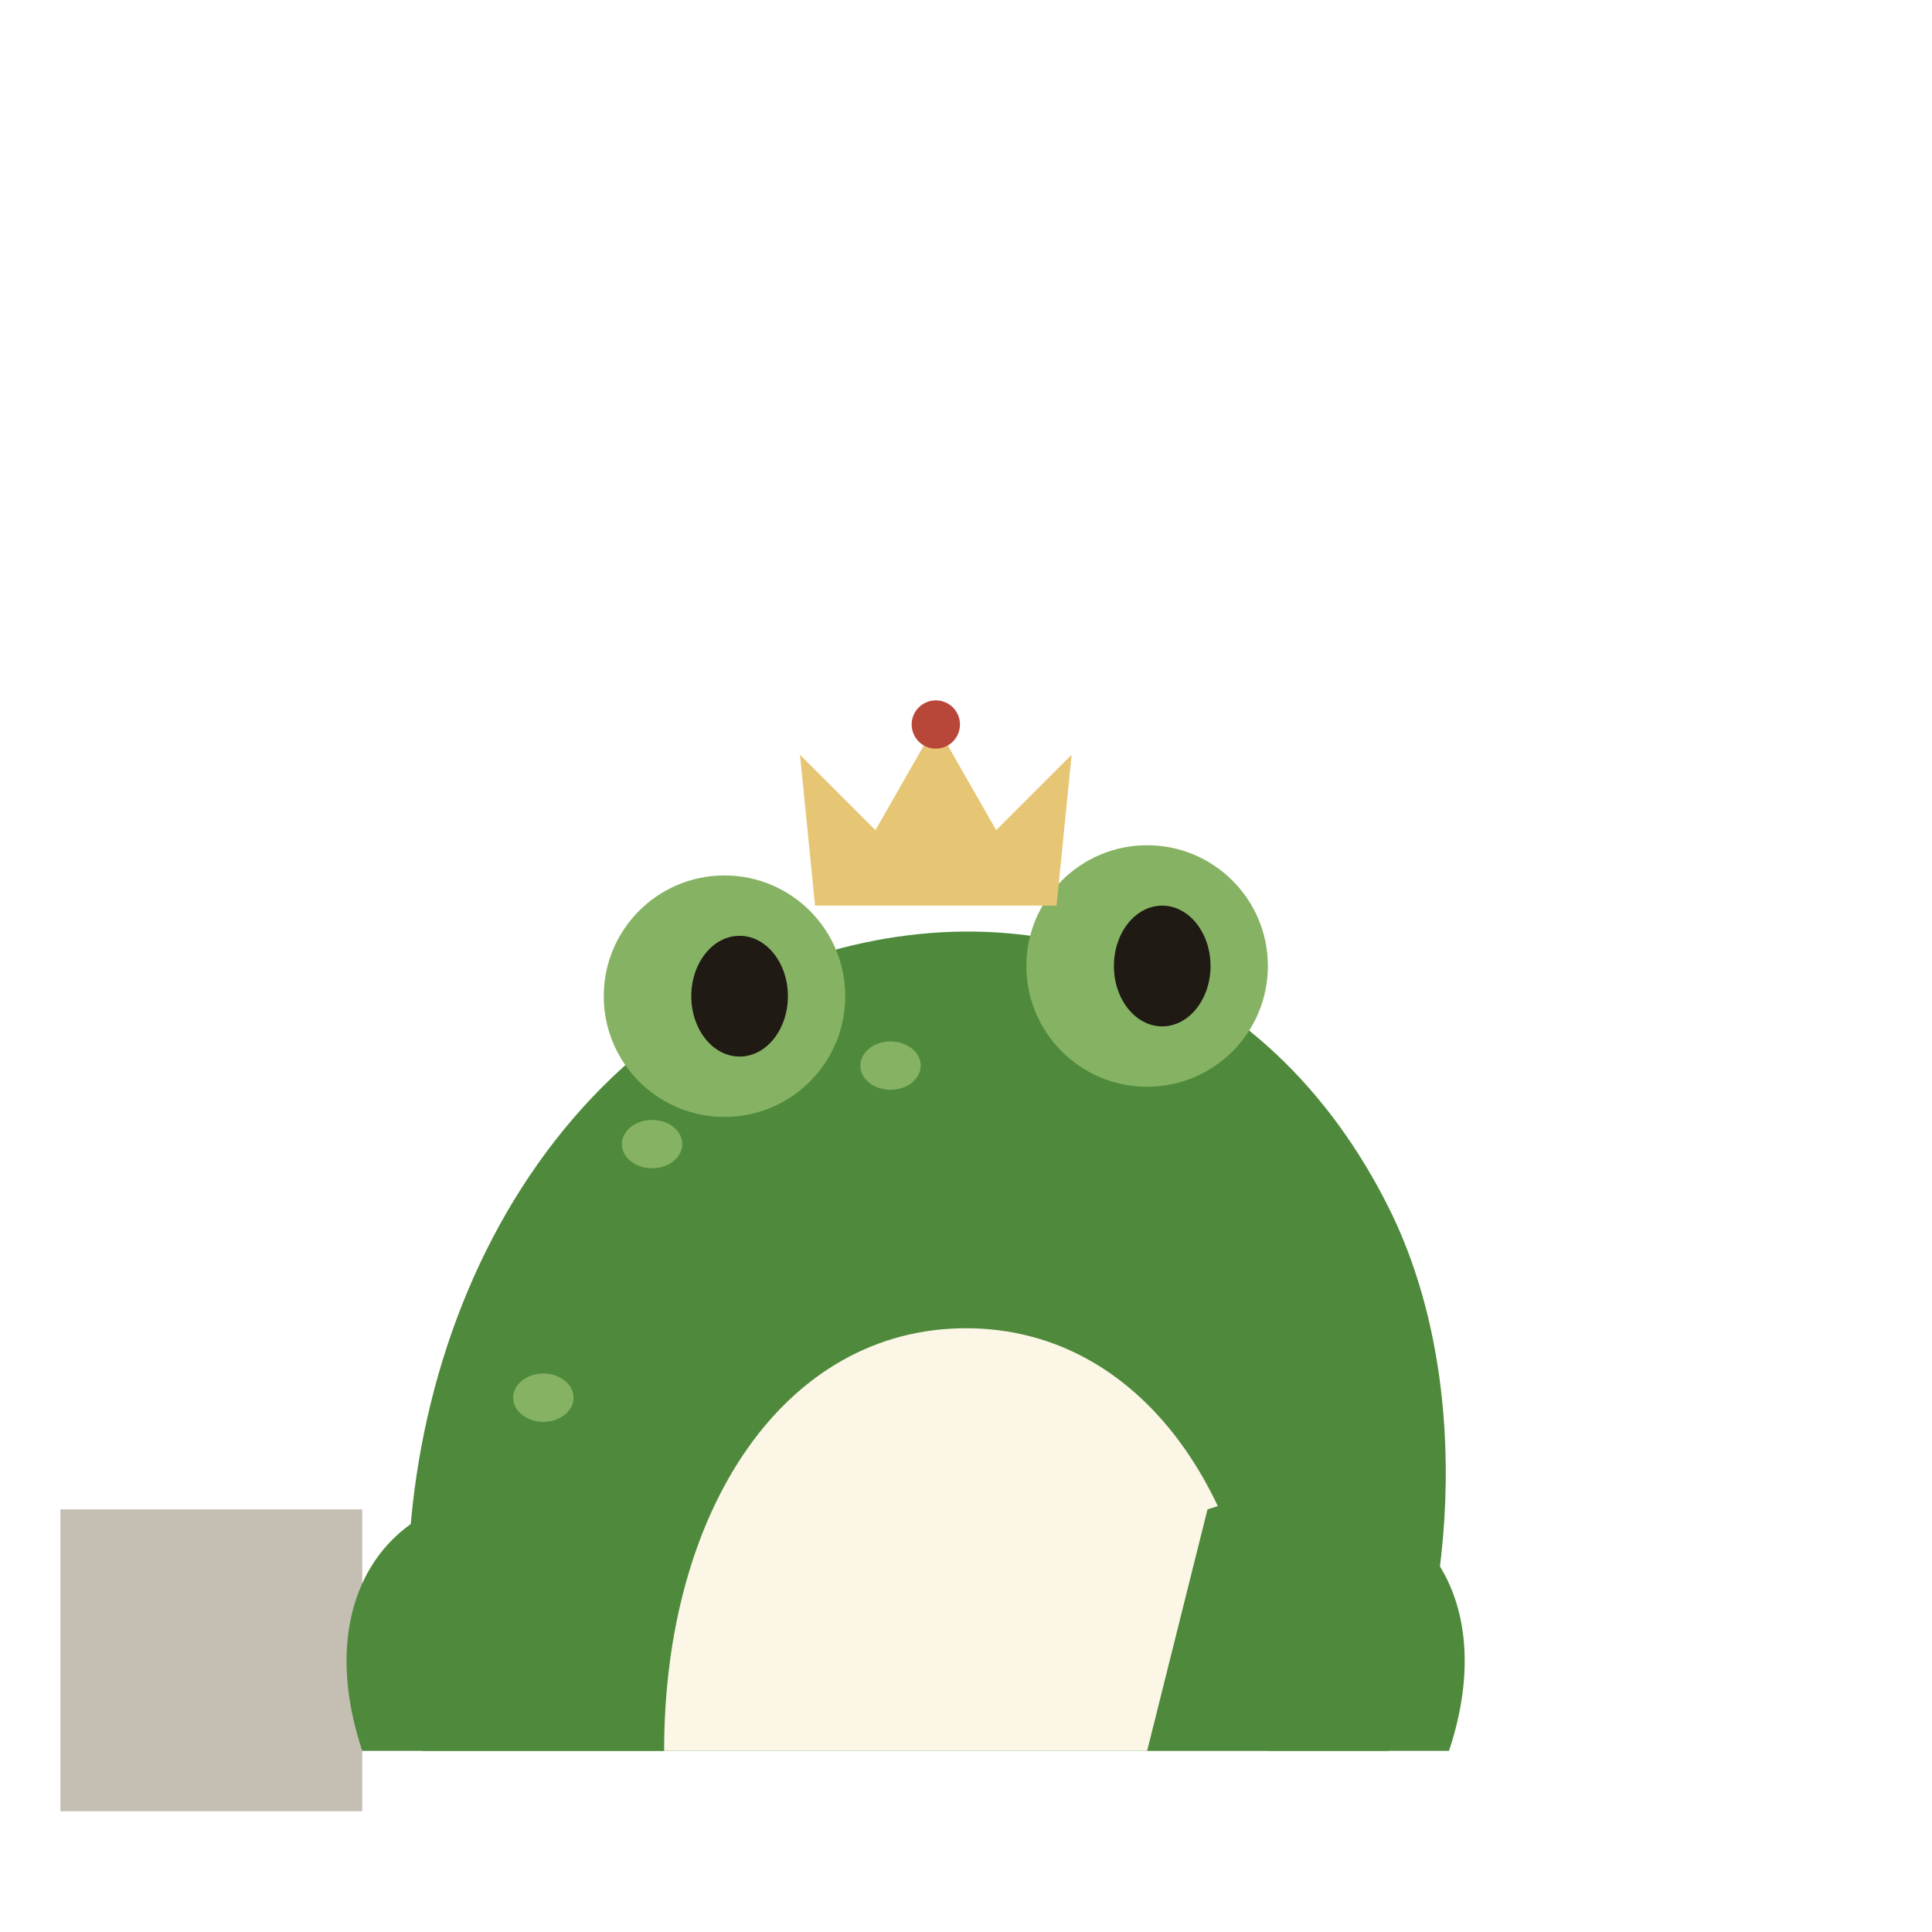
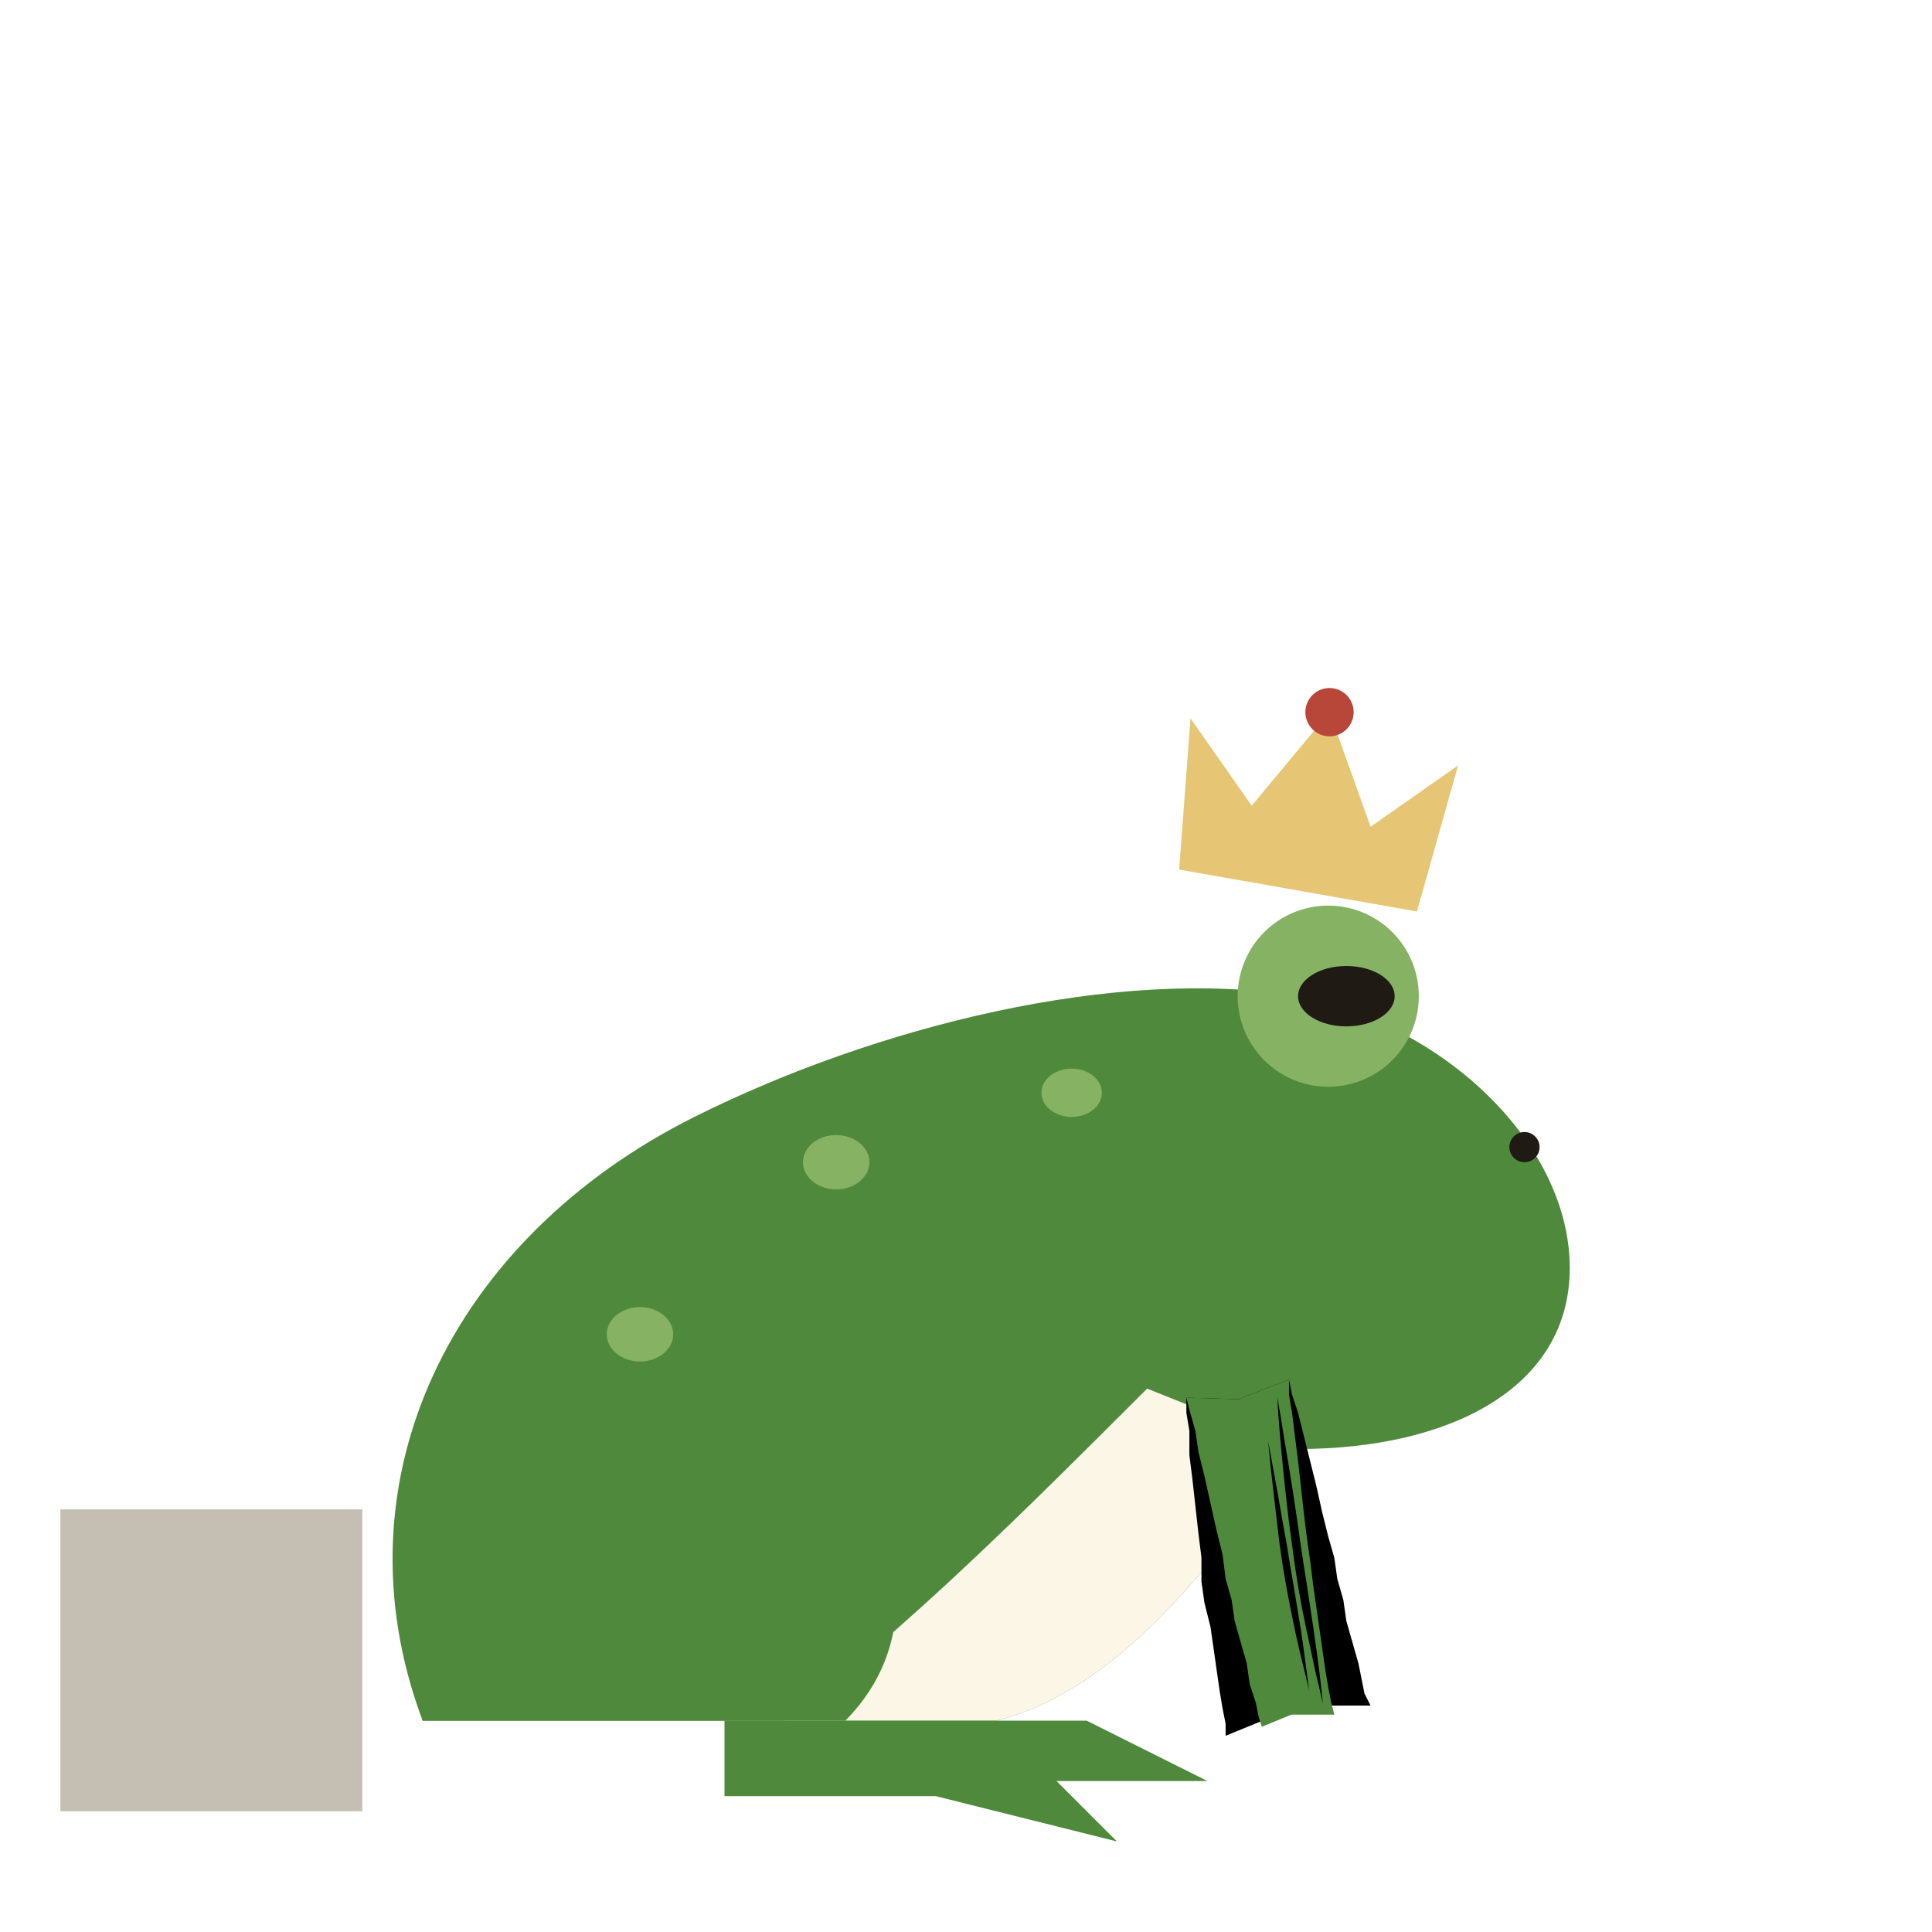
<svg xmlns="http://www.w3.org/2000/svg" viewBox="0 0 64 64">
  <path d="M2 60 L2 50 L12 50 L12 60 Z" fill="#c4bfb2" />
-   <clipPath id="cfroschkoenig-sitzt-3">
+   <clipPath id="cfroschkoenig-sitzt-4">
    <path d="M2 60 L2 50 L12 50 L12 60 Z" />
  </clipPath>
-   <g clip-path="url(#cfroschkoenig-sitzt-3)">
-     <clipPath id="rfroschkoenig-sitzt-3">
+   <g clip-path="url(#cfroschkoenig-sitzt-4)">
+     <clipPath id="rfroschkoenig-sitzt-4">
      <path d="M7 -20 H90 V90 H7 Z" />
    </clipPath>
-     <g clip-path="url(#rfroschkoenig-sitzt-3)">
+     <g clip-path="url(#rfroschkoenig-sitzt-4)">
      <path d="M-40 -40.00H104M-40 -38.60H104M-40 -37.20H104M-40 -35.80H104M-40 -34.40H104M-40 -33.00H104M-40 -31.60H104M-40 -30.20H104M-40 -28.80H104M-40 -27.40H104M-40 -26.00H104M-40 -24.60H104M-40 -23.20H104M-40 -21.80H104M-40 -20.40H104M-40 -19.00H104M-40 -17.60H104M-40 -16.20H104M-40 -14.80H104M-40 -13.40H104M-40 -12.00H104M-40 -10.60H104M-40 -9.20H104M-40 -7.80H104M-40 -6.40H104M-40 -5.00H104M-40 -3.60H104M-40 -2.20H104M-40 -0.80H104M-40 0.60H104M-40 2.00H104M-40 3.40H104M-40 4.80H104M-40 6.20H104M-40 7.60H104M-40 9.00H104M-40 10.40H104M-40 11.80H104M-40 13.20H104M-40 14.60H104M-40 16.00H104M-40 17.40H104M-40 18.80H104M-40 20.20H104M-40 21.60H104M-40 23.00H104M-40 24.40H104M-40 25.80H104M-40 27.20H104M-40 28.60H104M-40 30.00H104M-40 31.40H104M-40 32.80H104M-40 34.20H104M-40 35.60H104M-40 37.00H104M-40 38.40H104M-40 39.80H104M-40 41.20H104M-40 42.60H104M-40 44.00H104M-40 45.40H104M-40 46.80H104M-40 48.20H104M-40 49.60H104M-40 51.00H104M-40 52.40H104M-40 53.80H104M-40 55.20H104M-40 56.60H104M-40 58.00H104M-40 59.40H104M-40 60.80H104M-40 62.20H104M-40 63.60H104M-40 65.00H104M-40 66.40H104M-40 67.80H104M-40 69.20H104M-40 70.60H104M-40 72.00H104M-40 73.40H104M-40 74.80H104M-40 76.20H104M-40 77.60H104M-40 79.00H104M-40 80.40H104M-40 81.80H104M-40 83.20H104M-40 84.60H104M-40 86.00H104M-40 87.40H104M-40 88.80H104M-40 90.20H104M-40 91.60H104M-40 93.00H104M-40 94.40H104M-40 95.80H104M-40 97.20H104M-40 98.60H104M-40 100.00H104M-40 101.40H104" fill="none" stroke-width="0.35" transform="rotate(0 32 32)" />
    </g>
  </g>
  <path d="M2 55 H12 M7 50 V55" fill="none" stroke-width="0.5" />
-   <path d="M14 58 C12 48 16 36 26 32 C34 29 42 32 46 40 C49 46 48 54 46 58 Z" fill="#4f8a3c" />
+   <path d="M14 57 C11 49 15 41 23 37 C29 34 37 32 43 33 C48 34 52 38 52 42 C52 46 48 48 43 48 C40 52 37 56 33 57 Z" fill="#4f8a3c" />
  <clipPath id="cfroschkoenig-sitzt-1">
-     <path d="M14 58 C12 48 16 36 26 32 C34 29 42 32 46 40 C49 46 48 54 46 58 Z" />
+     <path d="M14 57 C11 49 15 41 23 37 C29 34 37 32 43 33 C48 34 52 38 52 42 C52 46 48 48 43 48 C40 52 37 56 33 57 Z" />
  </clipPath>
  <g clip-path="url(#cfroschkoenig-sitzt-1)">
    <clipPath id="rfroschkoenig-sitzt-1">
-       <path d="M36 -20 H90 V90 H36 Z" />
+       <path d="M-20 44 H90 V90 H-20 Z" />
    </clipPath>
    <g clip-path="url(#rfroschkoenig-sitzt-1)">
-       <path d="M-40 -40.00H104M-40 -38.70H104M-40 -37.40H104M-40 -36.10H104M-40 -34.80H104M-40 -33.50H104M-40 -32.20H104M-40 -30.90H104M-40 -29.60H104M-40 -28.30H104M-40 -27.00H104M-40 -25.70H104M-40 -24.40H104M-40 -23.10H104M-40 -21.80H104M-40 -20.50H104M-40 -19.20H104M-40 -17.90H104M-40 -16.60H104M-40 -15.30H104M-40 -14.00H104M-40 -12.70H104M-40 -11.40H104M-40 -10.10H104M-40 -8.80H104M-40 -7.50H104M-40 -6.20H104M-40 -4.90H104M-40 -3.60H104M-40 -2.30H104M-40 -1.00H104M-40 0.30H104M-40 1.60H104M-40 2.90H104M-40 4.20H104M-40 5.50H104M-40 6.80H104M-40 8.10H104M-40 9.40H104M-40 10.70H104M-40 12.00H104M-40 13.30H104M-40 14.60H104M-40 15.90H104M-40 17.20H104M-40 18.50H104M-40 19.80H104M-40 21.10H104M-40 22.40H104M-40 23.70H104M-40 25.00H104M-40 26.30H104M-40 27.60H104M-40 28.90H104M-40 30.20H104M-40 31.50H104M-40 32.80H104M-40 34.10H104M-40 35.40H104M-40 36.70H104M-40 38.00H104M-40 39.30H104M-40 40.60H104M-40 41.90H104M-40 43.20H104M-40 44.50H104M-40 45.80H104M-40 47.10H104M-40 48.40H104M-40 49.70H104M-40 51.00H104M-40 52.30H104M-40 53.60H104M-40 54.90H104M-40 56.20H104M-40 57.50H104M-40 58.80H104M-40 60.10H104M-40 61.40H104M-40 62.70H104M-40 64.00H104M-40 65.30H104M-40 66.60H104M-40 67.90H104M-40 69.20H104M-40 70.50H104M-40 71.80H104M-40 73.10H104M-40 74.40H104M-40 75.70H104M-40 77.00H104M-40 78.30H104M-40 79.60H104M-40 80.90H104M-40 82.20H104M-40 83.50H104M-40 84.80H104M-40 86.10H104M-40 87.40H104M-40 88.70H104M-40 90.00H104M-40 91.30H104M-40 92.60H104M-40 93.90H104M-40 95.20H104M-40 96.50H104M-40 97.80H104M-40 99.10H104M-40 100.40H104M-40 101.70H104" fill="none" stroke-width="0.35" transform="rotate(60 32 32)" />
+       <path d="M-40 -40.00H104M-40 -38.70H104M-40 -37.40H104M-40 -36.10H104M-40 -34.80H104M-40 -33.50H104M-40 -32.20H104M-40 -30.90H104M-40 -29.60H104M-40 -28.30H104M-40 -27.00H104M-40 -25.70H104M-40 -24.40H104M-40 -23.10H104M-40 -21.80H104M-40 -20.50H104M-40 -19.20H104M-40 -17.90H104M-40 -16.60H104M-40 -15.30H104M-40 -14.00H104M-40 -12.70H104M-40 -11.40H104M-40 -10.10H104M-40 -8.80H104M-40 -7.50H104M-40 -6.20H104M-40 -4.90H104M-40 -3.60H104M-40 -2.30H104M-40 -1.00H104M-40 0.30H104M-40 1.60H104M-40 2.90H104M-40 4.20H104M-40 5.50H104M-40 6.80H104M-40 8.10H104M-40 9.40H104M-40 10.70H104M-40 12.00H104M-40 13.30H104M-40 14.60H104M-40 15.90H104M-40 17.20H104M-40 18.50H104M-40 19.80H104M-40 21.10H104M-40 22.40H104M-40 23.70H104M-40 25.00H104M-40 26.30H104M-40 27.60H104M-40 28.90H104M-40 30.20H104M-40 31.50H104M-40 32.80H104M-40 34.10H104M-40 35.40H104M-40 36.70H104M-40 38.00H104M-40 39.30H104M-40 40.60H104M-40 41.90H104M-40 43.20H104M-40 44.50H104M-40 45.80H104M-40 47.10H104M-40 48.40H104M-40 49.70H104M-40 51.00H104M-40 52.30H104M-40 53.60H104M-40 54.90H104M-40 56.20H104M-40 57.50H104M-40 58.80H104M-40 60.10H104M-40 61.40H104M-40 62.70H104M-40 64.00H104M-40 65.30H104M-40 66.60H104M-40 67.90H104M-40 69.20H104M-40 70.50H104M-40 71.80H104M-40 73.10H104M-40 74.40H104M-40 75.70H104M-40 77.00H104M-40 78.30H104M-40 79.60H104M-40 80.90H104M-40 82.20H104M-40 83.50H104M-40 84.80H104M-40 86.10H104M-40 87.40H104M-40 88.70H104M-40 90.00H104M-40 91.30H104M-40 92.60H104M-40 93.90H104M-40 95.20H104M-40 96.50H104M-40 97.80H104M-40 99.10H104M-40 100.40H104M-40 101.70H104" fill="none" stroke-width="0.35" transform="rotate(30 32 32)" />
    </g>
  </g>
-   <path d="M22 58 C22 50 26 44 32 44 C38 44 42 50 42 58 Z" fill="#fbf6e6" />
+   <path d="M43 48 C40 52 37 56 33 57 L26 57 C30 54 34 50 38 46 Z" fill="#fbf6e6" />
  <clipPath id="cfroschkoenig-sitzt-2">
-     <path d="M22 58 C22 50 26 44 32 44 C38 44 42 50 42 58 Z" />
+     <path d="M43 48 C40 52 37 56 33 57 L26 57 C30 54 34 50 38 46 Z" />
  </clipPath>
  <g clip-path="url(#cfroschkoenig-sitzt-2)">
-     <clipPath id="rfroschkoenig-sitzt-2">
-       <path d="M36 -20 H90 V90 H36 Z" />
+     <path d="M-40 -40.00H104M-40 -38.50H104M-40 -37.00H104M-40 -35.50H104M-40 -34.00H104M-40 -32.50H104M-40 -31.00H104M-40 -29.50H104M-40 -28.00H104M-40 -26.50H104M-40 -25.00H104M-40 -23.50H104M-40 -22.00H104M-40 -20.50H104M-40 -19.00H104M-40 -17.50H104M-40 -16.00H104M-40 -14.50H104M-40 -13.00H104M-40 -11.50H104M-40 -10.00H104M-40 -8.50H104M-40 -7.00H104M-40 -5.50H104M-40 -4.00H104M-40 -2.50H104M-40 -1.00H104M-40 0.50H104M-40 2.00H104M-40 3.50H104M-40 5.00H104M-40 6.50H104M-40 8.00H104M-40 9.50H104M-40 11.00H104M-40 12.50H104M-40 14.00H104M-40 15.50H104M-40 17.00H104M-40 18.50H104M-40 20.00H104M-40 21.50H104M-40 23.00H104M-40 24.50H104M-40 26.00H104M-40 27.50H104M-40 29.00H104M-40 30.50H104M-40 32.00H104M-40 33.50H104M-40 35.00H104M-40 36.50H104M-40 38.00H104M-40 39.50H104M-40 41.00H104M-40 42.50H104M-40 44.00H104M-40 45.50H104M-40 47.00H104M-40 48.50H104M-40 50.00H104M-40 51.50H104M-40 53.00H104M-40 54.50H104M-40 56.00H104M-40 57.50H104M-40 59.00H104M-40 60.50H104M-40 62.00H104M-40 63.50H104M-40 65.00H104M-40 66.50H104M-40 68.00H104M-40 69.50H104M-40 71.00H104M-40 72.50H104M-40 74.00H104M-40 75.50H104M-40 77.00H104M-40 78.50H104M-40 80.00H104M-40 81.50H104M-40 83.00H104M-40 84.50H104M-40 86.00H104M-40 87.50H104M-40 89.00H104M-40 90.50H104M-40 92.00H104M-40 93.50H104M-40 95.00H104M-40 96.50H104M-40 98.00H104M-40 99.50H104M-40 101.00H104M-40 102.50H104" fill="none" stroke-width="0.35" transform="rotate(30 32 32)" />
+   </g>
+   <path d="M14 57 C13 50 18 45 25 47 C30 49 31 54 28 57 Z" fill="#4f8a3c" />
+   <clipPath id="cfroschkoenig-sitzt-3">
+     <path d="M14 57 C13 50 18 45 25 47 C30 49 31 54 28 57 Z" />
+   </clipPath>
+   <g clip-path="url(#cfroschkoenig-sitzt-3)">
+     <clipPath id="rfroschkoenig-sitzt-3">
+       <path d="M-20 51 H90 V90 H-20 Z" />
    </clipPath>
-     <g clip-path="url(#rfroschkoenig-sitzt-2)">
-       <path d="M-40 -40.00H104M-40 -38.50H104M-40 -37.00H104M-40 -35.50H104M-40 -34.00H104M-40 -32.50H104M-40 -31.00H104M-40 -29.50H104M-40 -28.00H104M-40 -26.50H104M-40 -25.00H104M-40 -23.50H104M-40 -22.00H104M-40 -20.50H104M-40 -19.00H104M-40 -17.50H104M-40 -16.00H104M-40 -14.50H104M-40 -13.00H104M-40 -11.50H104M-40 -10.00H104M-40 -8.50H104M-40 -7.00H104M-40 -5.50H104M-40 -4.00H104M-40 -2.50H104M-40 -1.00H104M-40 0.50H104M-40 2.00H104M-40 3.50H104M-40 5.00H104M-40 6.50H104M-40 8.00H104M-40 9.50H104M-40 11.00H104M-40 12.50H104M-40 14.00H104M-40 15.50H104M-40 17.00H104M-40 18.50H104M-40 20.00H104M-40 21.50H104M-40 23.00H104M-40 24.50H104M-40 26.00H104M-40 27.50H104M-40 29.00H104M-40 30.50H104M-40 32.00H104M-40 33.50H104M-40 35.00H104M-40 36.50H104M-40 38.00H104M-40 39.50H104M-40 41.00H104M-40 42.50H104M-40 44.00H104M-40 45.50H104M-40 47.00H104M-40 48.50H104M-40 50.00H104M-40 51.50H104M-40 53.00H104M-40 54.50H104M-40 56.00H104M-40 57.50H104M-40 59.00H104M-40 60.50H104M-40 62.00H104M-40 63.50H104M-40 65.00H104M-40 66.50H104M-40 68.00H104M-40 69.50H104M-40 71.00H104M-40 72.50H104M-40 74.00H104M-40 75.50H104M-40 77.00H104M-40 78.50H104M-40 80.00H104M-40 81.50H104M-40 83.00H104M-40 84.50H104M-40 86.00H104M-40 87.50H104M-40 89.00H104M-40 90.50H104M-40 92.00H104M-40 93.50H104M-40 95.00H104M-40 96.50H104M-40 98.00H104M-40 99.50H104M-40 101.00H104M-40 102.50H104" fill="none" stroke-width="0.35" transform="rotate(60 32 32)" />
+     <g clip-path="url(#rfroschkoenig-sitzt-3)">
+       <path d="M-40 -40.00H104M-40 -38.80H104M-40 -37.60H104M-40 -36.40H104M-40 -35.20H104M-40 -34.00H104M-40 -32.80H104M-40 -31.60H104M-40 -30.40H104M-40 -29.20H104M-40 -28.00H104M-40 -26.80H104M-40 -25.60H104M-40 -24.40H104M-40 -23.20H104M-40 -22.00H104M-40 -20.80H104M-40 -19.60H104M-40 -18.40H104M-40 -17.20H104M-40 -16.00H104M-40 -14.80H104M-40 -13.60H104M-40 -12.40H104M-40 -11.20H104M-40 -10.00H104M-40 -8.80H104M-40 -7.60H104M-40 -6.40H104M-40 -5.20H104M-40 -4.00H104M-40 -2.80H104M-40 -1.60H104M-40 -0.40H104M-40 0.80H104M-40 2.00H104M-40 3.20H104M-40 4.40H104M-40 5.60H104M-40 6.80H104M-40 8.00H104M-40 9.20H104M-40 10.40H104M-40 11.60H104M-40 12.80H104M-40 14.00H104M-40 15.20H104M-40 16.40H104M-40 17.60H104M-40 18.80H104M-40 20.00H104M-40 21.20H104M-40 22.40H104M-40 23.60H104M-40 24.80H104M-40 26.00H104M-40 27.20H104M-40 28.40H104M-40 29.60H104M-40 30.80H104M-40 32.00H104M-40 33.20H104M-40 34.40H104M-40 35.60H104M-40 36.80H104M-40 38.00H104M-40 39.20H104M-40 40.40H104M-40 41.60H104M-40 42.80H104M-40 44.00H104M-40 45.20H104M-40 46.40H104M-40 47.60H104M-40 48.80H104M-40 50.00H104M-40 51.20H104M-40 52.40H104M-40 53.60H104M-40 54.80H104M-40 56.00H104M-40 57.20H104M-40 58.40H104M-40 59.60H104M-40 60.80H104M-40 62.00H104M-40 63.20H104M-40 64.40H104M-40 65.60H104M-40 66.80H104M-40 68.00H104M-40 69.20H104M-40 70.40H104M-40 71.60H104M-40 72.80H104M-40 74.00H104M-40 75.20H104M-40 76.40H104M-40 77.60H104M-40 78.80H104M-40 80.00H104M-40 81.20H104M-40 82.40H104M-40 83.60H104M-40 84.80H104M-40 86.00H104M-40 87.20H104M-40 88.40H104M-40 89.60H104M-40 90.80H104M-40 92.00H104M-40 93.20H104M-40 94.40H104M-40 95.60H104M-40 96.80H104M-40 98.00H104M-40 99.20H104M-40 100.40H104M-40 101.60H104M-40 102.80H104" fill="none" stroke-width="0.35" transform="rotate(30 32 32)" />
    </g>
  </g>
-   <path d="M12 58 C10 52 14 48 20 50 L22 58 Z M48 58 C50 52 46 48 40 50 L38 58 Z" fill="#4f8a3c" />
-   <path d="M12 58 l-3 2 M14 58 l-1 3 M48 58 l3 2 M46 58 l1 3" fill="none" stroke-width="0.7" />
-   <ellipse cx="18.0" cy="46.3" rx="1.0" ry="0.8" fill="#86b263" stroke-width="0.4" />
-   <ellipse cx="21.6" cy="37.9" rx="1.0" ry="0.8" fill="#86b263" stroke-width="0.4" />
-   <ellipse cx="29.5" cy="35.3" rx="1.0" ry="0.8" fill="#86b263" stroke-width="0.4" />
-   <circle cx="24" cy="33" r="4" fill="#86b263" stroke-width="0.7" />
-   <circle cx="38" cy="32" r="4" fill="#86b263" stroke-width="0.7" />
-   <ellipse cx="24.5" cy="33" rx="1.6" ry="2" fill="#1f1a14" stroke="none" />
-   <ellipse cx="38.5" cy="32" rx="1.6" ry="2" fill="#1f1a14" stroke="none" />
-   <path d="M20 40 Q31 45 43 39" fill="none" stroke-width="0.8" />
-   <g transform="translate(31 30)">
+   <path d="M24 57 L36 57 L40 59 L35 59 L37 61 L31 59.5 L24 59.5 Z" fill="#4f8a3c" stroke-width="0.6" />
+   <path d="M39.3 46.3 L39.3 46.8 L39.4 47.4 L39.4 48.2 L39.5 49.0 L39.6 49.9 L39.7 50.8 L39.8 51.6 L39.8 52.4 L39.9 53.1 L40.1 53.9 L40.2 54.6 L40.3 55.3 L40.4 56.0 L40.5 56.6 L40.6 57.1 L40.6 57.5 L45.0 55.7 L44.3 55.0 L43.5 54.6 L42.5 54.6 L41.7 55.0 L41.0 55.7 L40.6 56.5 L45.4 56.5 L45.2 56.1 L45.1 55.6 L45.0 55.1 L44.8 54.4 L44.6 53.7 L44.5 53.0 L44.3 52.3 L44.2 51.6 L44.0 50.9 L43.8 50.1 L43.6 49.2 L43.4 48.4 L43.2 47.6 L43.0 46.8 L42.8 46.2 L42.7 45.7 L39.6 46.9 L40.0 47.4 L40.6 47.7 L41.3 47.7 L41.9 47.4 L42.4 47.0 L42.7 46.4 Z" fill="currentColor" stroke="none" />
+   <path d="M39.3 46.3 L39.4 46.7 L39.6 47.4 L39.7 48.1 L39.9 48.9 L40.1 49.8 L40.3 50.7 L40.5 51.5 L40.6 52.3 L40.8 53.0 L40.9 53.7 L41.1 54.4 L41.3 55.1 L41.4 55.8 L41.6 56.4 L41.7 56.9 L41.8 57.2 L44.0 56.3 L43.7 56.0 L43.2 55.8 L42.8 55.8 L42.3 56.0 L42.0 56.3 L41.8 56.8 L44.2 56.8 L44.1 56.4 L44.0 55.9 L43.9 55.3 L43.8 54.6 L43.7 53.9 L43.6 53.2 L43.5 52.5 L43.4 51.7 L43.3 51.0 L43.2 50.2 L43.1 49.3 L43.0 48.4 L42.9 47.6 L42.8 46.8 L42.7 46.2 L42.7 45.7 L39.6 46.9 L40.0 47.4 L40.6 47.7 L41.3 47.7 L41.9 47.4 L42.4 47.0 L42.7 46.4 Z" fill="#4f8a3c" stroke="none" />
+   <path d="M42.01 47.74 L42.09 48.58 L42.19 49.46 L42.29 50.33 L42.39 51.17 L42.50 51.91 L42.62 52.61 L42.76 53.34 L42.91 54.07 L43.07 54.77 L43.23 55.43 L43.37 56.01 L43.37 56.01 L43.29 55.41 L43.20 54.74 L43.10 54.03 L42.98 53.30 L42.86 52.57 L42.74 51.87 L42.62 51.13 L42.47 50.30 L42.32 49.44 L42.16 48.57 L42.01 47.74 Z" fill="currentColor" stroke="none" />
+   <path d="M42.31 46.27 L42.35 46.91 L42.41 47.67 L42.49 48.51 L42.58 49.39 L42.68 50.27 L42.79 51.10 L42.89 51.84 L43.00 52.54 L43.13 53.27 L43.28 54.00 L43.43 54.70 L43.57 55.36 L43.71 55.94 L43.82 56.44 L43.82 56.44 L43.77 55.93 L43.70 55.33 L43.61 54.66 L43.51 53.95 L43.40 53.22 L43.29 52.49 L43.18 51.79 L43.07 51.05 L42.95 50.22 L42.82 49.35 L42.68 48.48 L42.54 47.65 L42.42 46.90 L42.31 46.27 Z" fill="currentColor" stroke="none" />
+   <path d="M43 57 l-2 2 M43 57 l0.5 2.6 M43 57 l3 1.6" fill="none" stroke-width="0.6" />
+   <ellipse cx="21.2" cy="44.2" rx="1.1" ry="0.9" fill="#86b263" stroke-width="0.4" />
+   <ellipse cx="27.7" cy="38.5" rx="1.1" ry="0.9" fill="#86b263" stroke-width="0.4" />
+   <ellipse cx="35.5" cy="36.2" rx="1.0" ry="0.8" fill="#86b263" stroke-width="0.4" />
+   <circle cx="44" cy="33" r="3" fill="#86b263" stroke-width="0.6" />
+   <ellipse cx="44.6" cy="33" rx="1.6" ry="1" fill="#1f1a14" stroke="none" />
+   <path d="M41 31 q3 -2.5 6 0" fill="none" stroke-width="0.5" />
+   <path d="M52 42 C48 44.5 43 44.5 38 42.5" fill="none" stroke-width="0.7" />
+   <circle cx="50.5" cy="38" r="0.5" fill="#1f1a14" stroke="none" />
+   <g transform="translate(43 29.5) rotate(10)">
    <path d="M-4 0 L-4.5 -5 L-2 -2.5 L0 -6 L2 -2.5 L4.5 -5 L4 0 Z" fill="#e6c675" stroke-width="0.5" />
    <circle cx="0" cy="-6" r="0.8" fill="#b8473a" stroke-width="0.4" />
  </g>
</svg>
